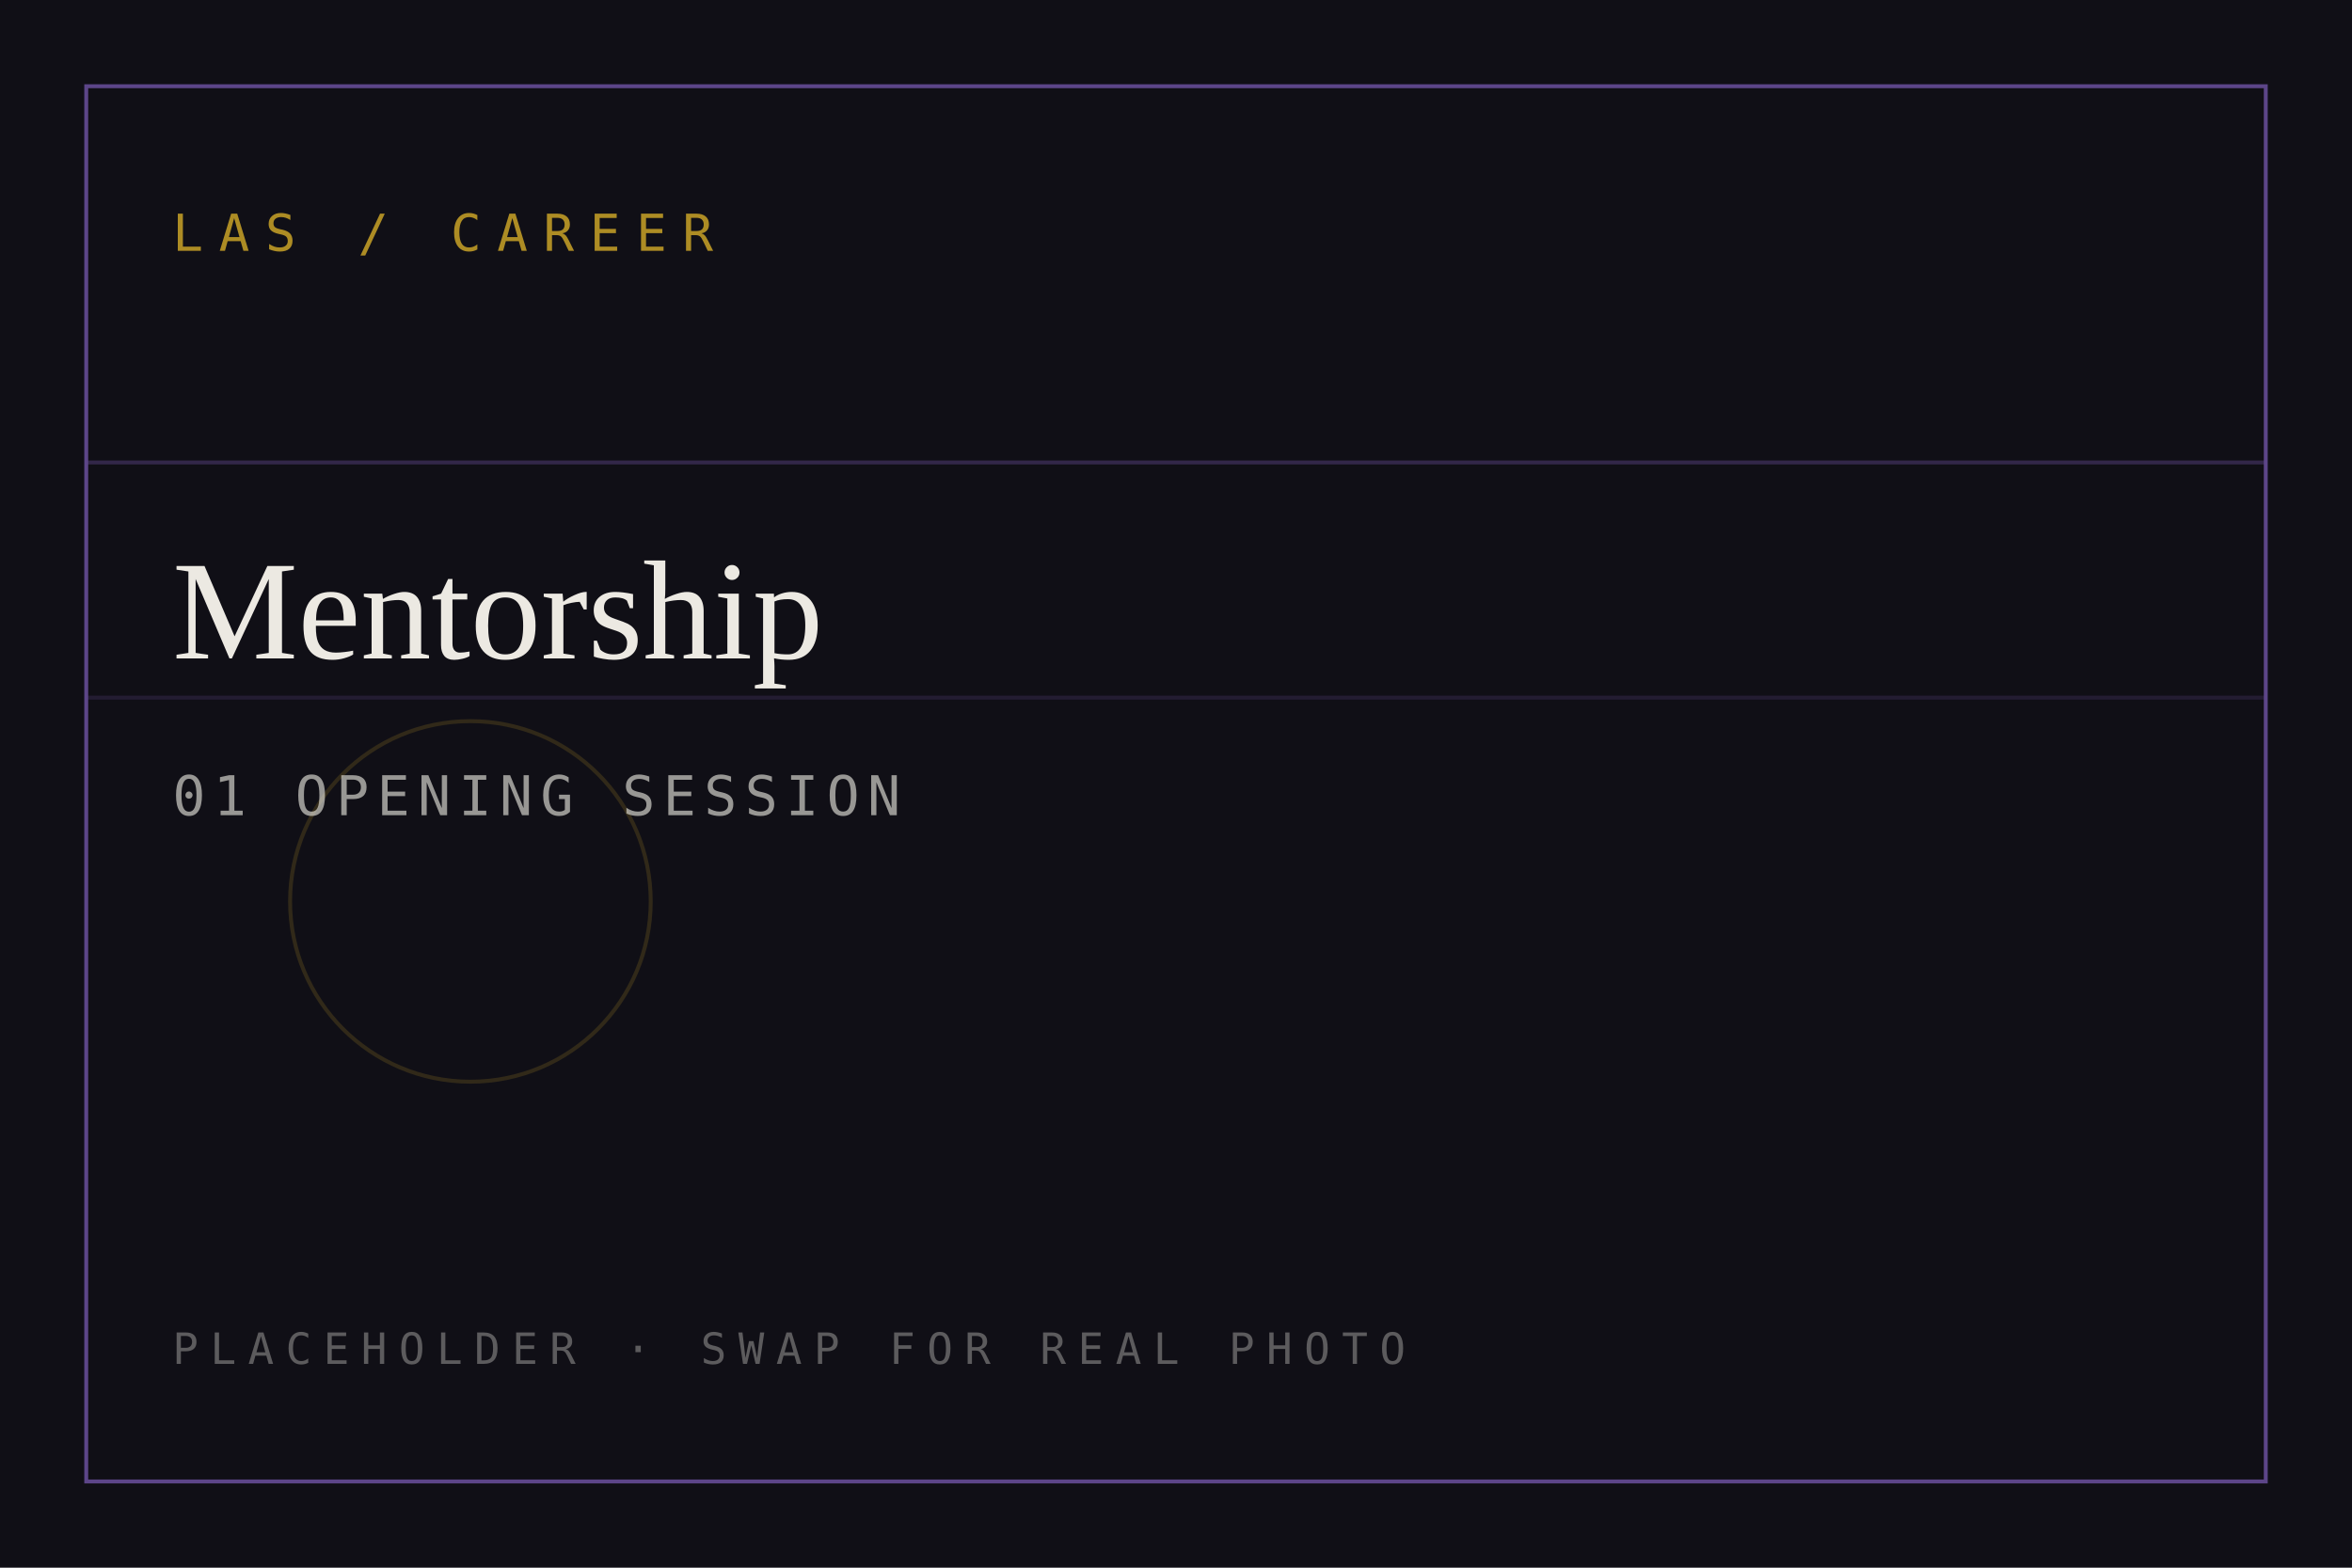
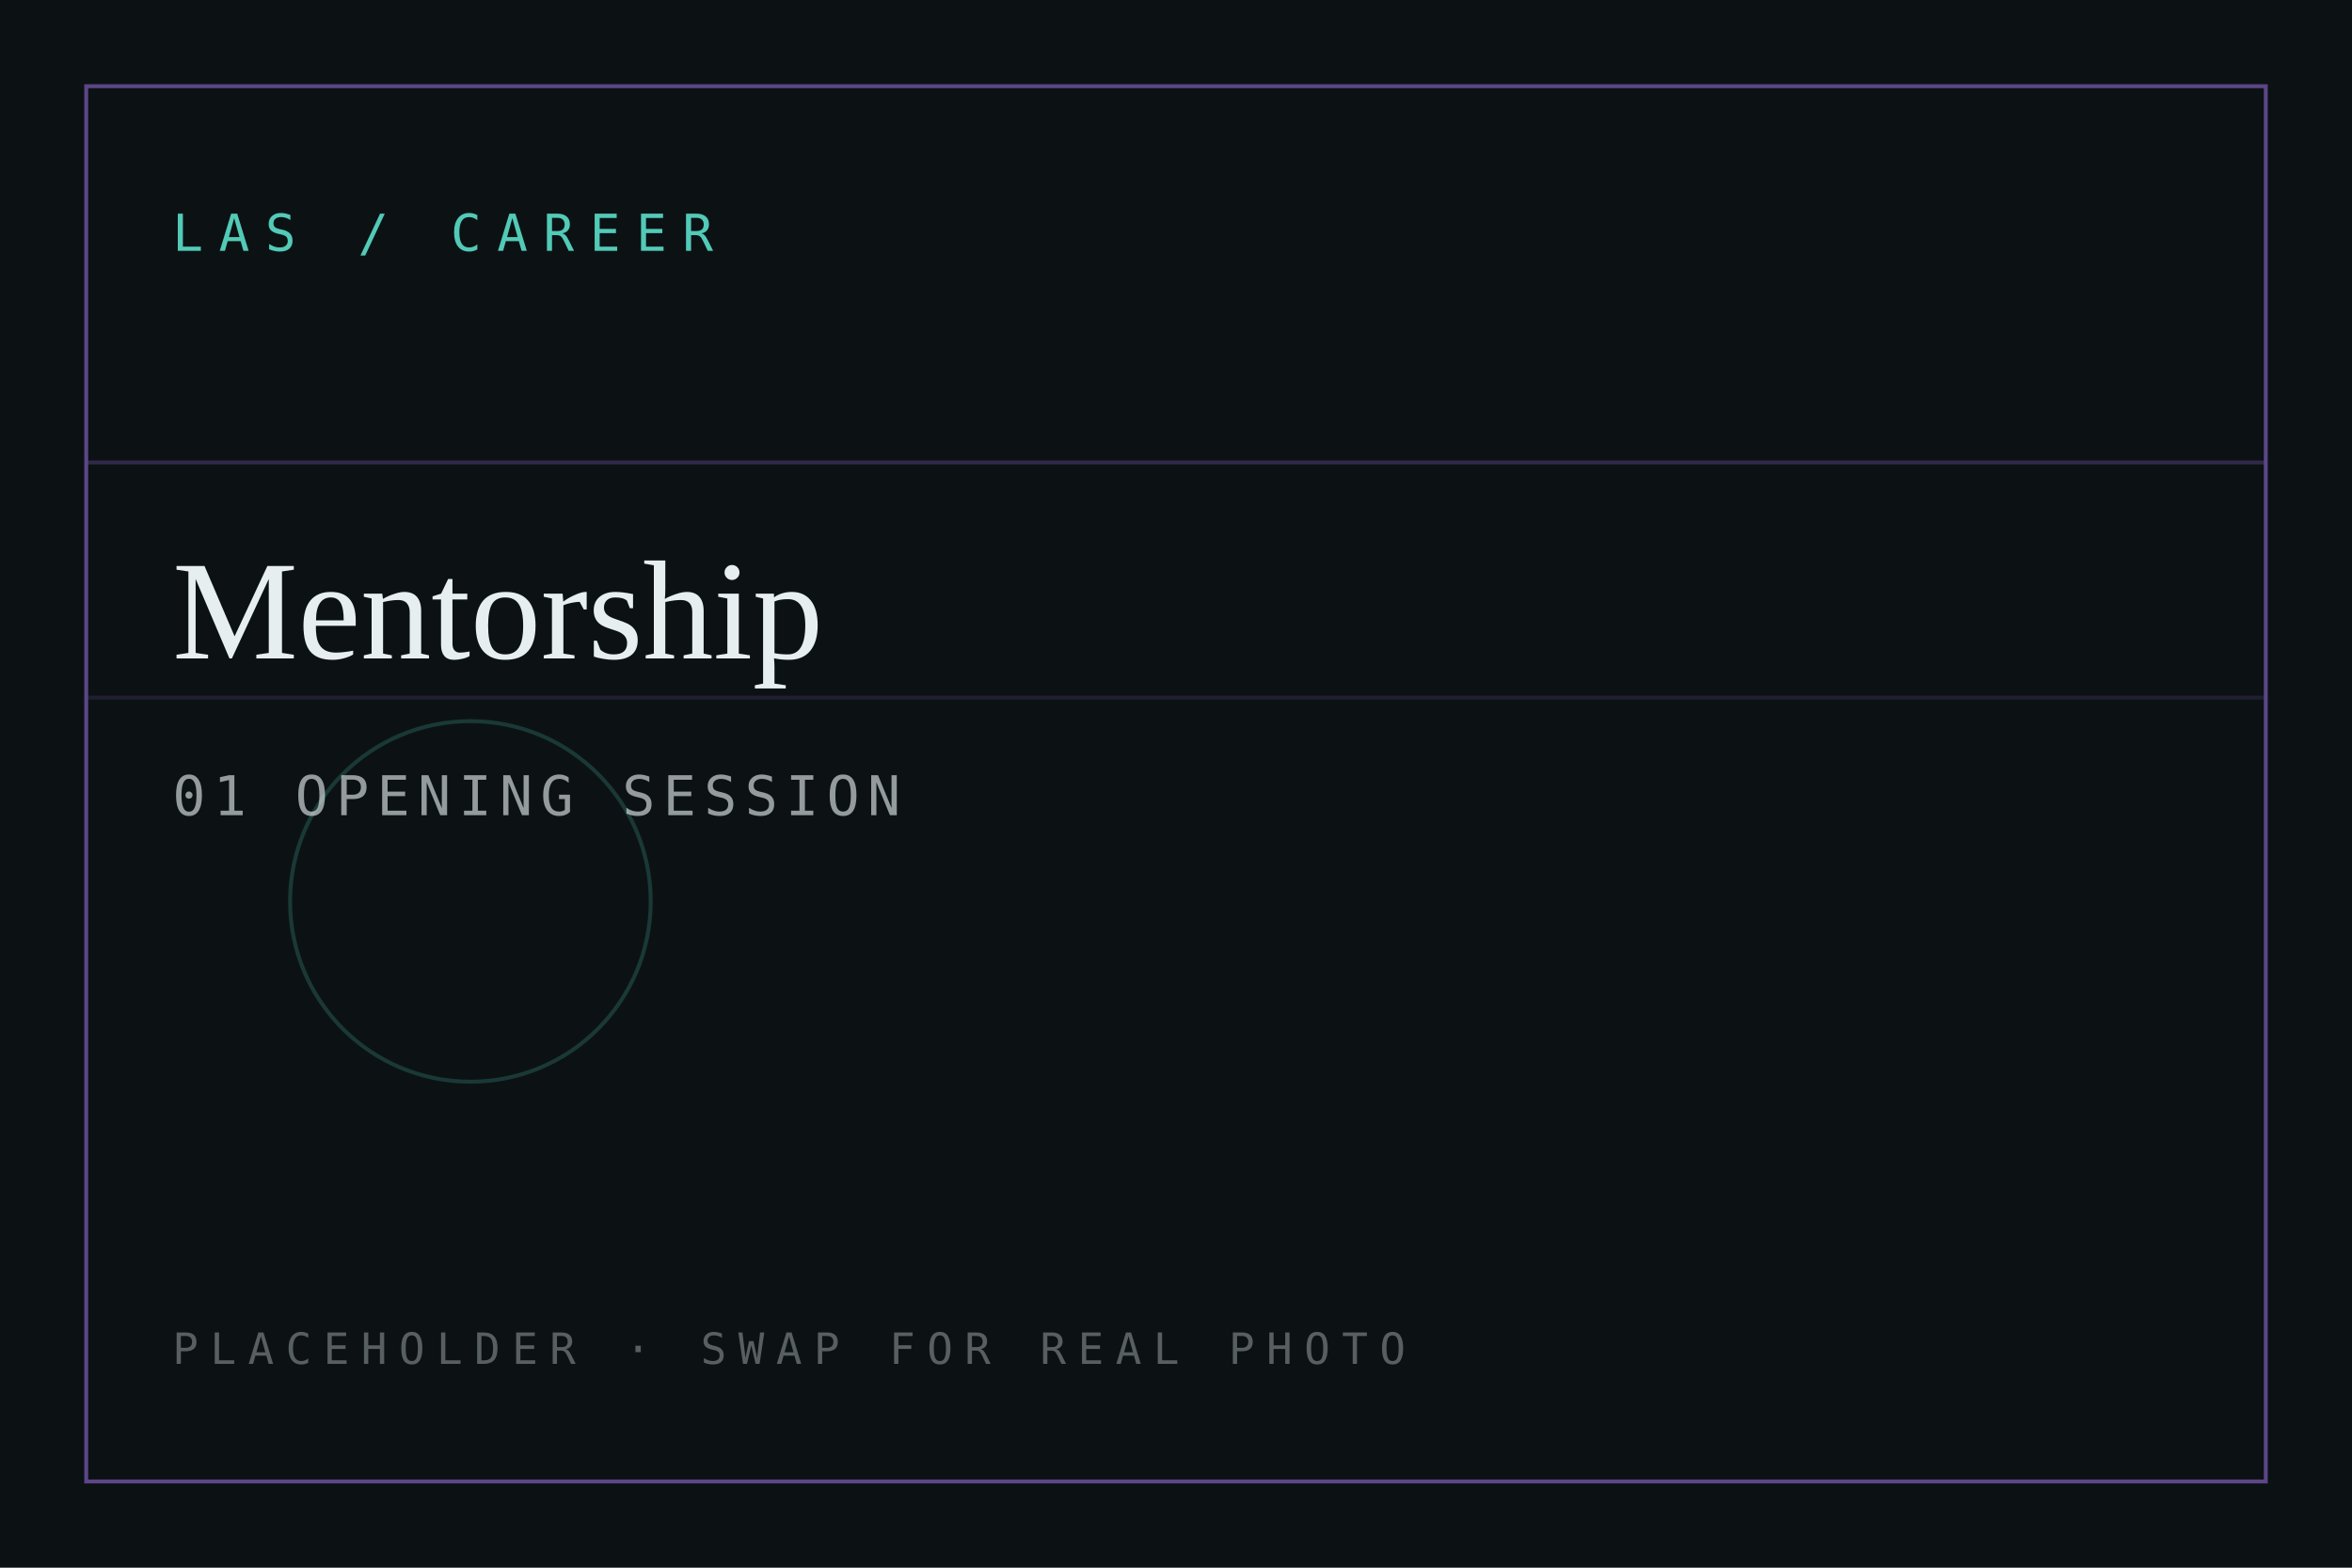
<svg xmlns="http://www.w3.org/2000/svg" width="600" height="400" viewBox="0 0 600 400" role="img" aria-label="Mentorship Opening session">
-   <rect width="600" height="400" fill="#100f16" />
+   <rect width="600" height="400" fill="#0c1214" />
  <rect x="22" y="22" width="556" height="356" fill="none" stroke="#5c4588" stroke-width="1" />
  <path d="M22 118 H578" stroke="#5c4588" stroke-opacity="0.45" />
  <path d="M22 178 H578" stroke="#5c4588" stroke-opacity="0.25" />
-   <circle cx="120" cy="230" r="46" fill="none" stroke="#c9a227" stroke-opacity="0.18" />
-   <text x="44" y="64" fill="#c9a227" fill-opacity="0.85" font-family="ui-monospace, SFMono-Regular, Menlo, monospace" font-size="13" letter-spacing="4">LAS / CAREER</text>
-   <text x="44" y="168" fill="#ece9e2" font-family="Georgia, 'Times New Roman', serif" font-size="36">Mentorship</text>
-   <text x="44" y="208" fill="#ece9e2" fill-opacity="0.62" font-family="ui-monospace, SFMono-Regular, Menlo, monospace" font-size="14" letter-spacing="2">01  OPENING SESSION</text>
-   <text x="44" y="348" fill="#ece9e2" fill-opacity="0.35" font-family="ui-monospace, SFMono-Regular, Menlo, monospace" font-size="11" letter-spacing="3">PLACEHOLDER  ·  SWAP FOR REAL PHOTO</text>
+   <circle cx="120" cy="230" r="46" fill="none" stroke="#5EEAD4" stroke-opacity="0.18" />
+   <text x="44" y="64" fill="#5EEAD4" fill-opacity="0.85" font-family="ui-monospace, SFMono-Regular, Menlo, monospace" font-size="13" letter-spacing="4">LAS / CAREER</text>
+   <text x="44" y="168" fill="#e6eef0" font-family="Georgia, 'Times New Roman', serif" font-size="36">Mentorship</text>
+   <text x="44" y="208" fill="#e6eef0" fill-opacity="0.62" font-family="ui-monospace, SFMono-Regular, Menlo, monospace" font-size="14" letter-spacing="2">01  OPENING SESSION</text>
+   <text x="44" y="348" fill="#e6eef0" fill-opacity="0.35" font-family="ui-monospace, SFMono-Regular, Menlo, monospace" font-size="11" letter-spacing="3">PLACEHOLDER  ·  SWAP FOR REAL PHOTO</text>
</svg>
